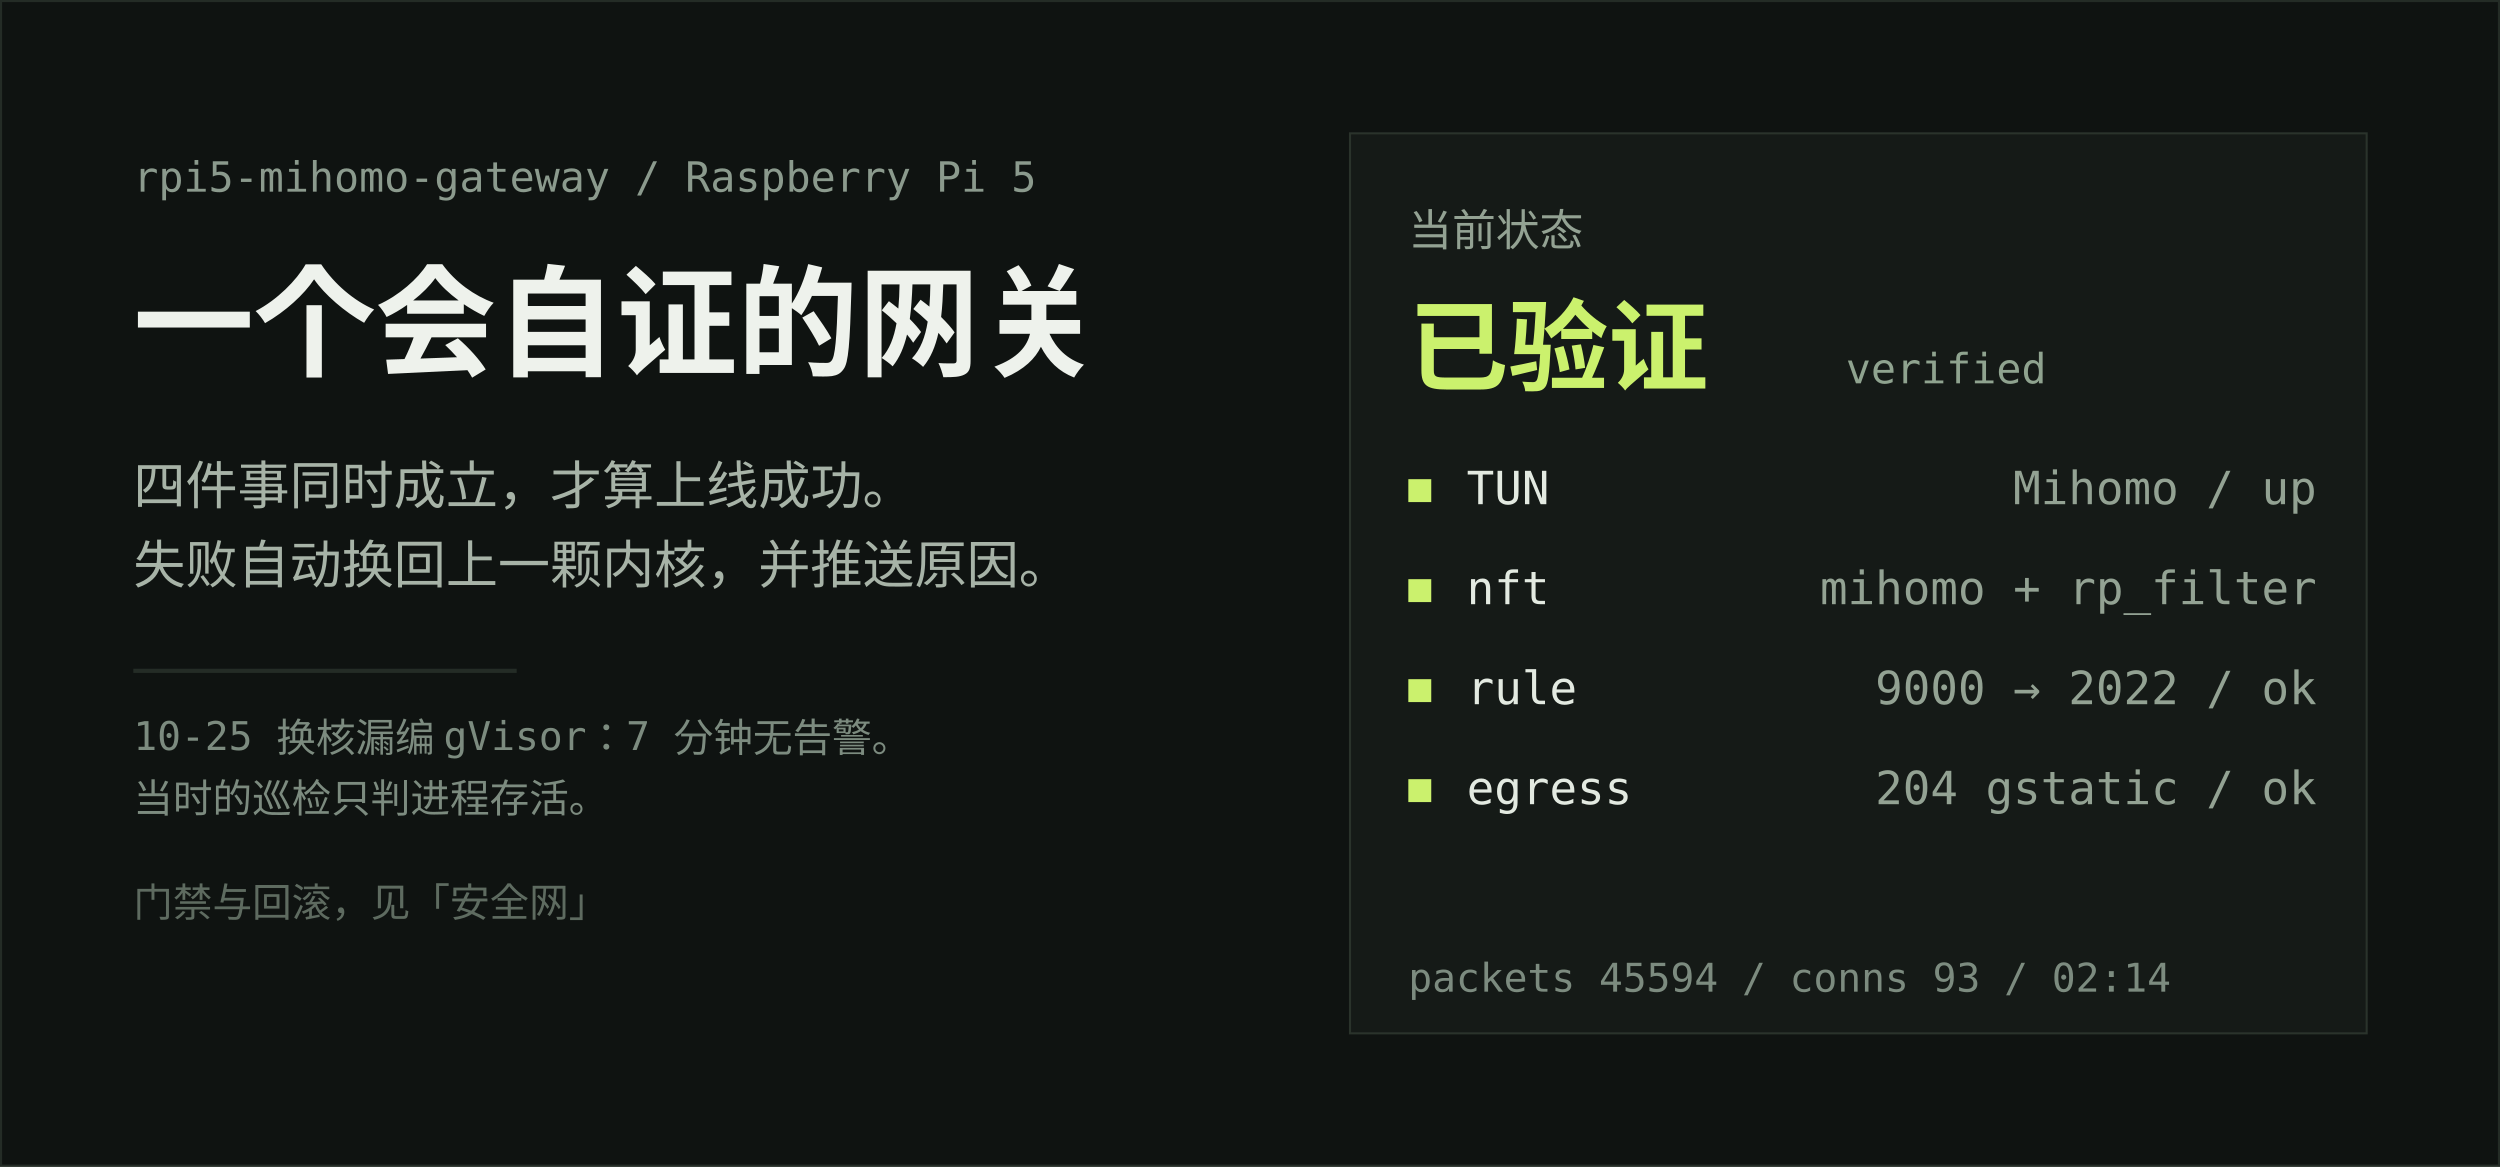
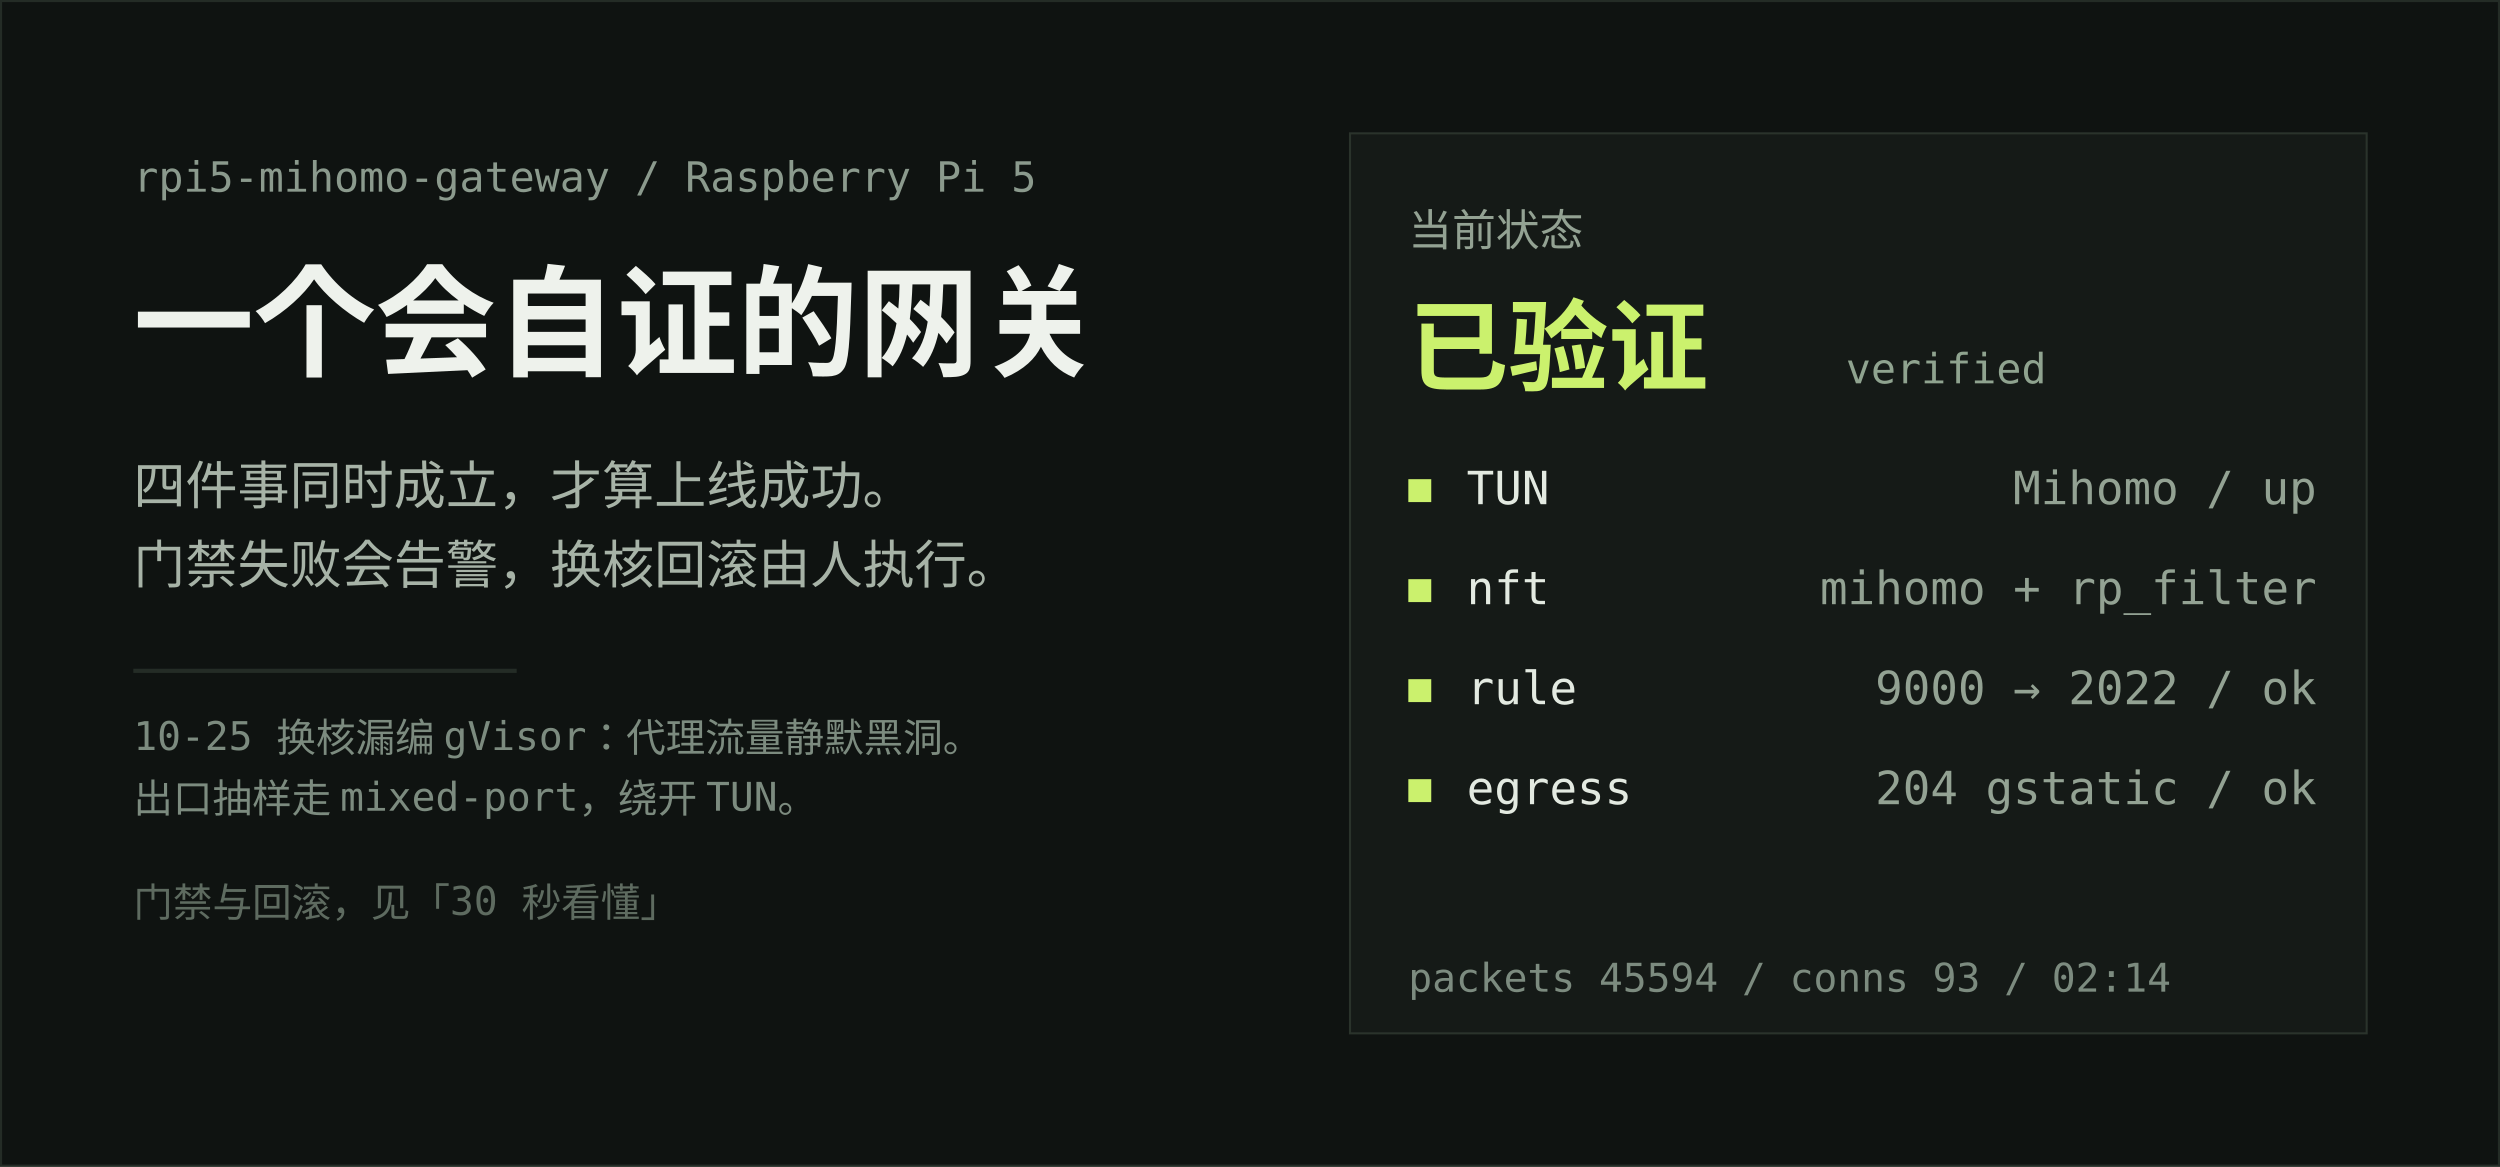
<svg xmlns="http://www.w3.org/2000/svg" width="1200" height="560" viewBox="0 0 1200 560" role="img">
  <rect width="1200" height="560" fill="#0F1311" />
  <rect x="0.5" y="0.5" width="1199" height="559" fill="none" stroke="#242C26" />
  <text x="64" y="92" font-family="'SFMono-Regular',ui-monospace,'SF Mono',Menlo,monospace" font-size="20" fill="#8B9A8D">rpi5-mihomo-gateway / Raspberry Pi 5</text>
  <text x="64" y="176" font-family="'PingFang SC','Hiragino Sans GB','Noto Sans SC','Source Han Sans SC',system-ui,sans-serif" font-size="58" font-weight="600" fill="#EEF2EC">一个会自证的网关</text>
  <text x="64" y="242" font-family="'PingFang SC','Hiragino Sans GB','Noto Sans SC','Source Han Sans SC',system-ui,sans-serif" font-size="25" fill="#A7B3A7">四件事同时成立，才算上线成功。</text>
-   <text x="64" y="280" font-family="'PingFang SC','Hiragino Sans GB','Noto Sans SC','Source Han Sans SC',system-ui,sans-serif" font-size="25" fill="#A7B3A7">失败自动换回上一颗内核，并推送原因。</text>
+   <text x="64" y="280" font-family="'PingFang SC','Hiragino Sans GB','Noto Sans SC','Source Han Sans SC',system-ui,sans-serif" font-size="25" fill="#A7B3A7">门禁失败会告警，换核回滚由人执行。</text>
  <line x1="64" y1="322" x2="248" y2="322" stroke="#242C26" stroke-width="2" />
-   <text x="64" y="360" font-family="'SFMono-Regular',ui-monospace,'SF Mono',Menlo,monospace" font-size="19" fill="#7C8B7F">10-25 换核漏编 gVisor：7 分钟无告警。</text>
-   <text x="64" y="440" font-family="'SFMono-Regular',ui-monospace,'SF Mono',Menlo,monospace" font-size="19" fill="#5E6B60">门禁与回滚，见「安全网」</text>
-   <text x="64" y="390" font-family="'SFMono-Regular',ui-monospace,'SF Mono',Menlo,monospace" font-size="19" fill="#7C8B7F">当时的巡检只判进程存活。</text>
+   <text x="64" y="360" font-family="'SFMono-Regular',ui-monospace,'SF Mono',Menlo,monospace" font-size="19" fill="#7C8B7F">10-25 换核漏编 gVisor：代理流量静默黑洞。</text>
+   <text x="64" y="440" font-family="'SFMono-Regular',ui-monospace,'SF Mono',Menlo,monospace" font-size="19" fill="#5E6B60">门禁与回滚，见「30 秒看懂」</text>
+   <text x="64" y="390" font-family="'SFMono-Regular',ui-monospace,'SF Mono',Menlo,monospace" font-size="19" fill="#7C8B7F">出口抽样走 mixed-port，绕开 TUN。</text>
  <rect x="648" y="64" width="488" height="432" fill="#151A17" stroke="#2A332B" />
  <text x="676" y="118" font-family="'SFMono-Regular',ui-monospace,'SF Mono',Menlo,monospace" font-size="21" fill="#93A293">当前状态</text>
  <text x="676" y="184" font-family="'PingFang SC','Hiragino Sans GB','Noto Sans SC','Source Han Sans SC',system-ui,sans-serif" font-size="48" font-weight="600" fill="#CBF16D">已验证</text>
  <text x="886" y="184" font-family="'SFMono-Regular',ui-monospace,'SF Mono',Menlo,monospace" font-size="20" fill="#8FA38F">verified</text>
  <rect x="676" y="230" width="11" height="11" fill="#CBF16D" />
  <text x="704" y="242" font-family="'SFMono-Regular',ui-monospace,'SF Mono',Menlo,monospace" font-size="22" fill="#E3EAE1">TUN</text>
  <text x="1112" y="242" font-family="'SFMono-Regular',ui-monospace,'SF Mono',Menlo,monospace" font-size="22" fill="#93A293" text-anchor="end">Mihomo / up</text>
  <rect x="676" y="278" width="11" height="11" fill="#CBF16D" />
  <text x="704" y="290" font-family="'SFMono-Regular',ui-monospace,'SF Mono',Menlo,monospace" font-size="22" fill="#E3EAE1">nft</text>
  <text x="1112" y="290" font-family="'SFMono-Regular',ui-monospace,'SF Mono',Menlo,monospace" font-size="22" fill="#93A293" text-anchor="end">mihomo + rp_filter</text>
  <rect x="676" y="326" width="11" height="11" fill="#CBF16D" />
  <text x="704" y="338" font-family="'SFMono-Regular',ui-monospace,'SF Mono',Menlo,monospace" font-size="22" fill="#E3EAE1">rule</text>
  <text x="1112" y="338" font-family="'SFMono-Regular',ui-monospace,'SF Mono',Menlo,monospace" font-size="22" fill="#93A293" text-anchor="end">9000 → 2022 / ok</text>
  <rect x="676" y="374" width="11" height="11" fill="#CBF16D" />
  <text x="704" y="386" font-family="'SFMono-Regular',ui-monospace,'SF Mono',Menlo,monospace" font-size="22" fill="#E3EAE1">egress</text>
  <text x="1112" y="386" font-family="'SFMono-Regular',ui-monospace,'SF Mono',Menlo,monospace" font-size="22" fill="#93A293" text-anchor="end">204 gstatic / ok</text>
  <text x="676" y="476" font-family="'SFMono-Regular',ui-monospace,'SF Mono',Menlo,monospace" font-size="19" fill="#7C8B7F">packets 45594 / conns 93 / 02:14</text>
</svg>
